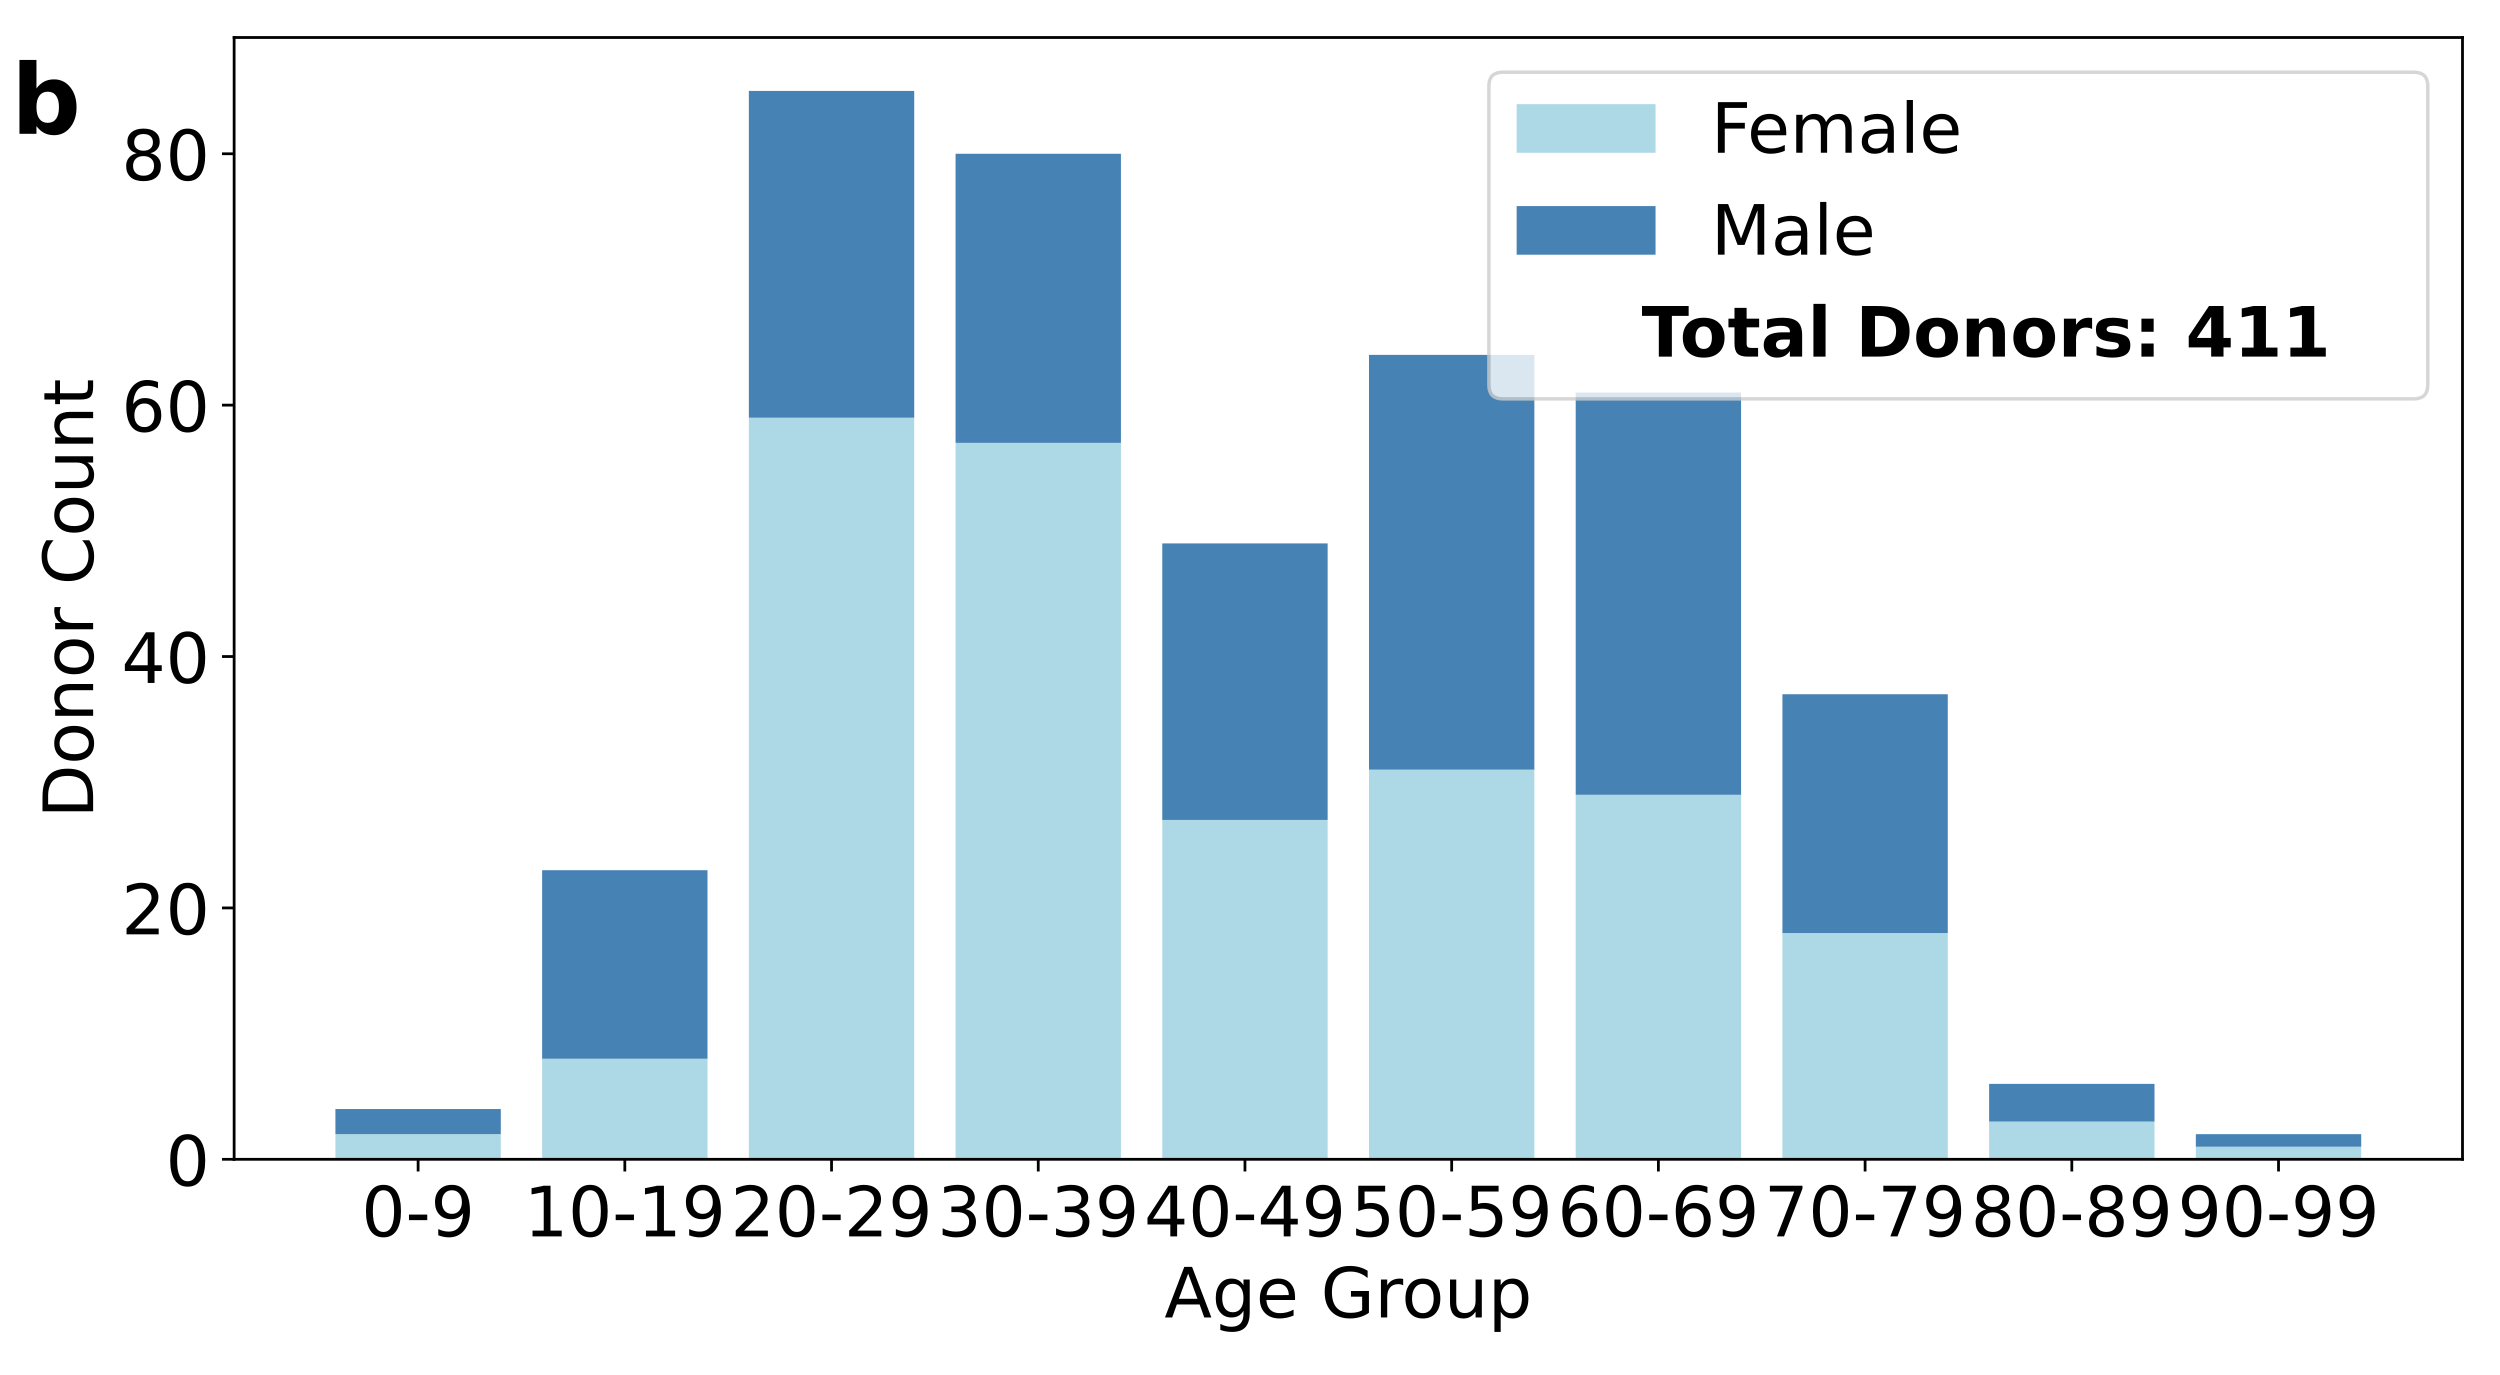
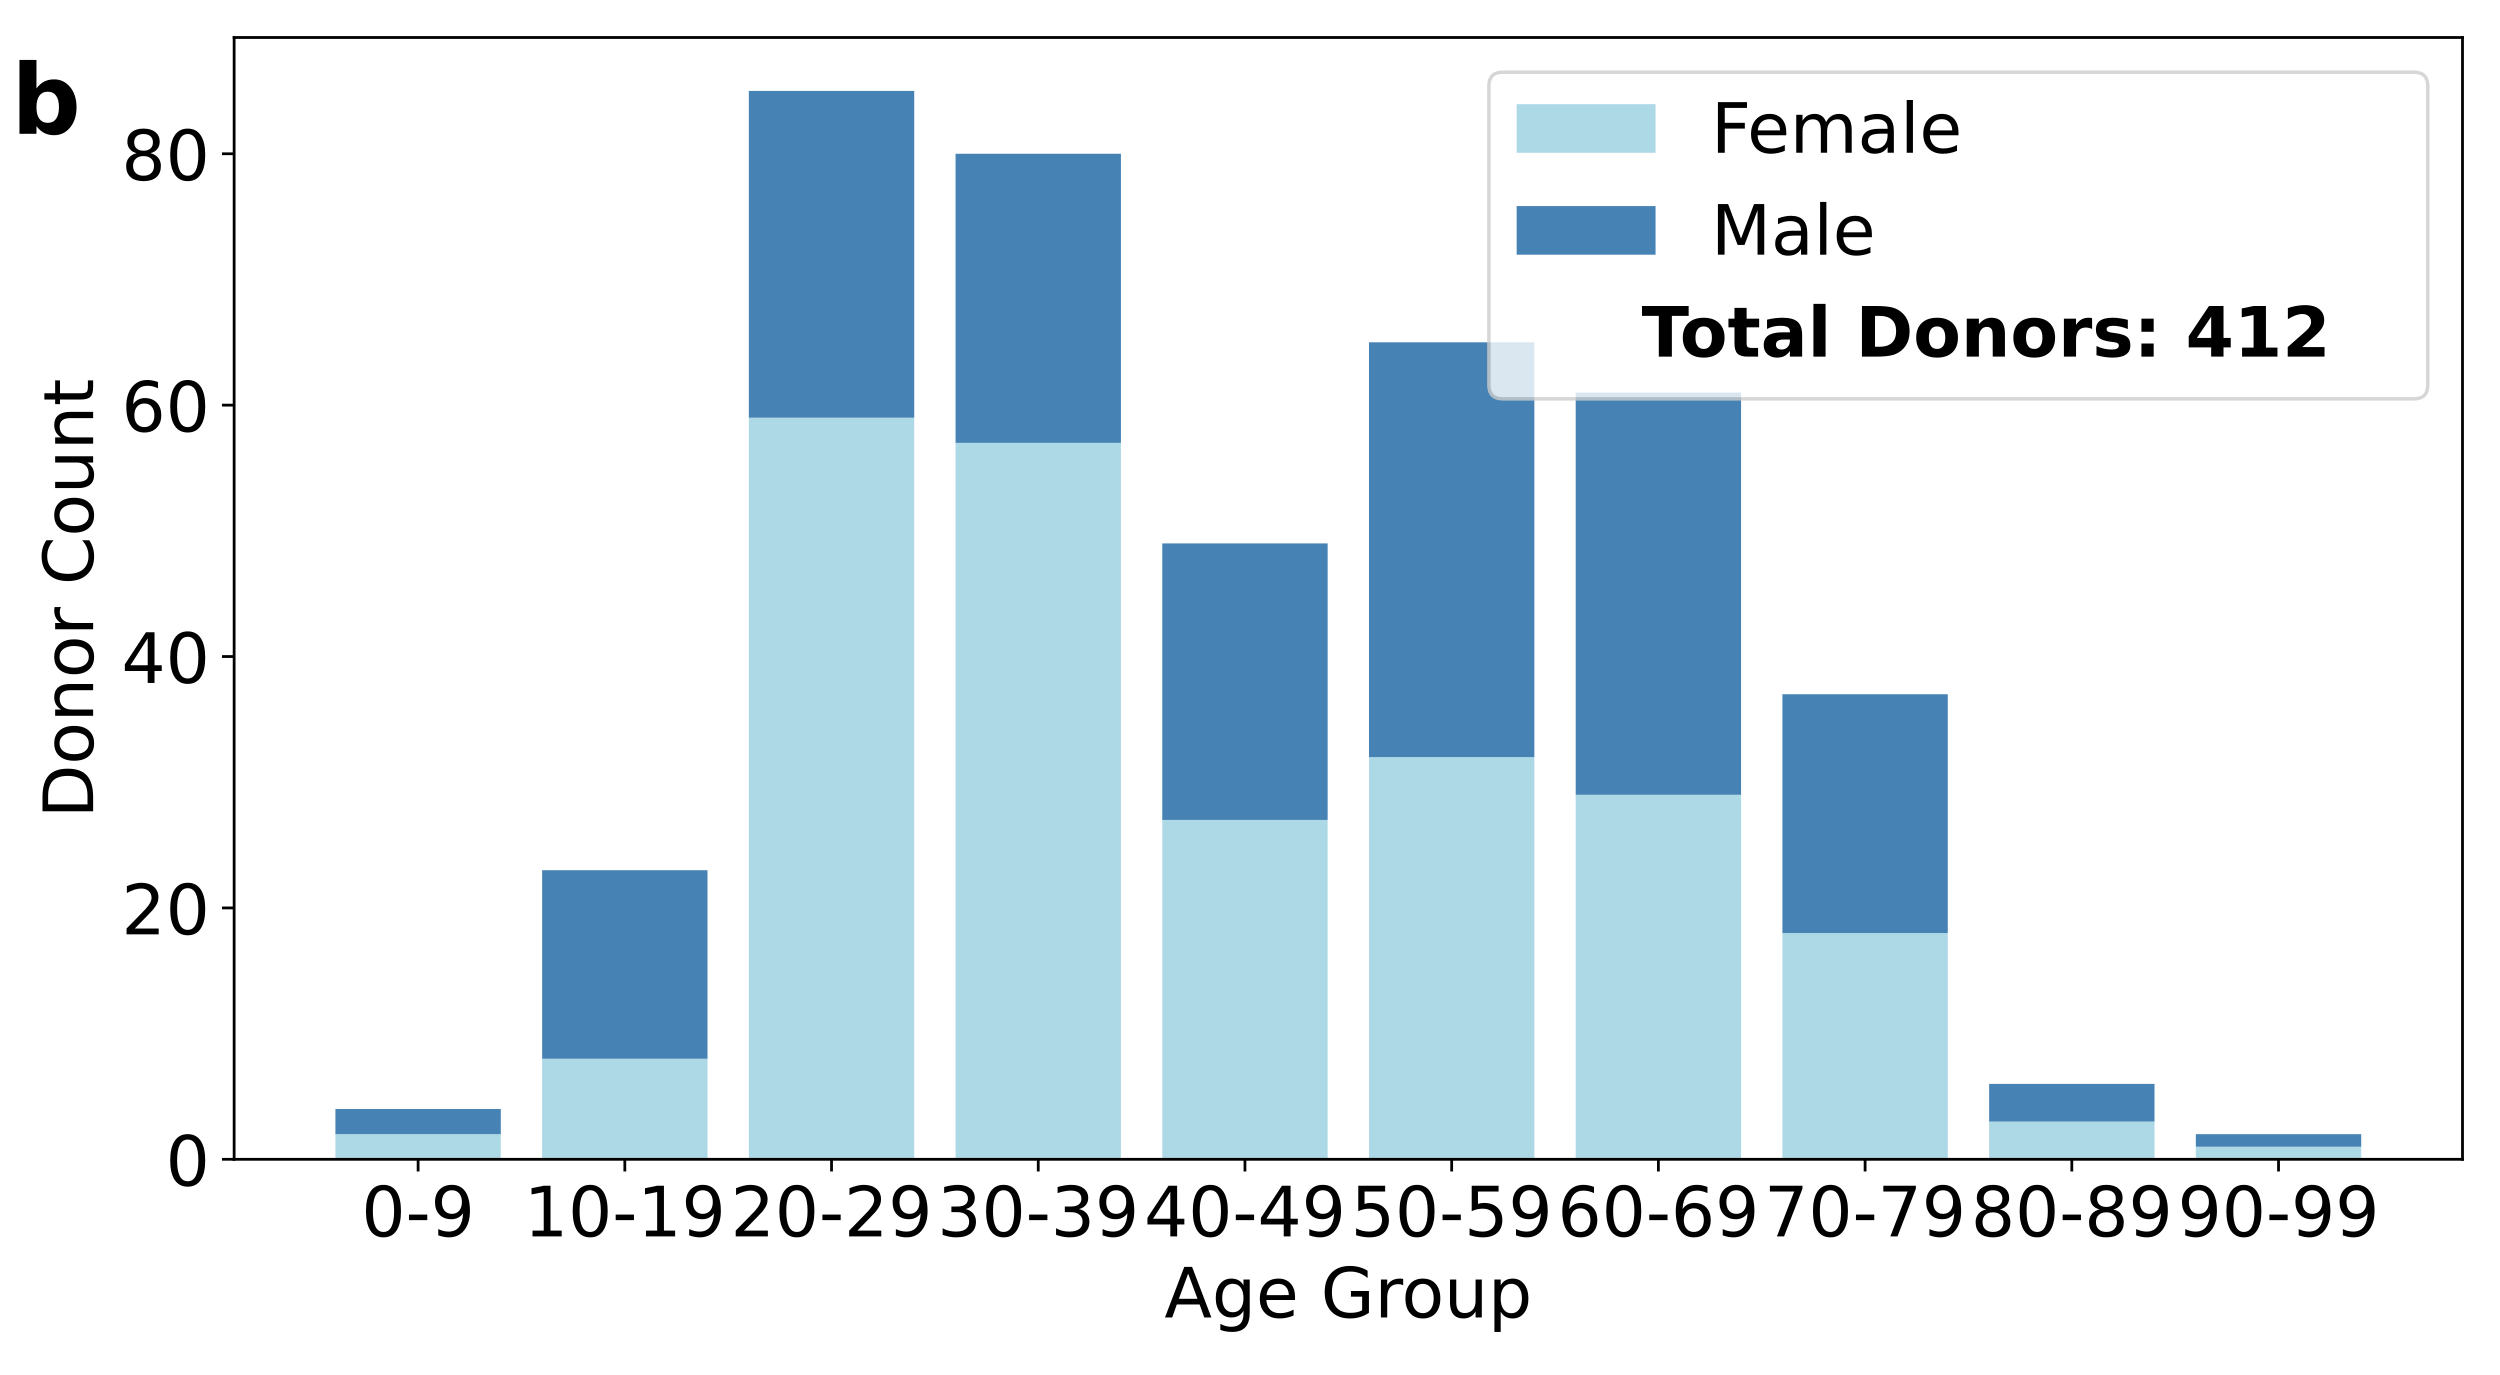
<svg xmlns="http://www.w3.org/2000/svg" xmlns:xlink="http://www.w3.org/1999/xlink" width="720pt" height="396pt" viewBox="0 0 720 396" version="1.1">
  <defs>
    <style type="text/css">*{stroke-linejoin: round; stroke-linecap: butt}</style>
  </defs>
  <g id="figure_1">
    <g id="patch_1">
      <path d="M 0 396  L 720 396  L 720 0  L 0 0  z " style="fill: #ffffff" />
    </g>
    <g id="axes_1">
      <g id="patch_2">
        <path d="M 67.43 333.88  L 709.2 333.88  L 709.2 10.8  L 67.43 10.8  z " style="fill: #ffffff" />
      </g>
      <g id="patch_3">
-         <path d="M 96.601 333.88  L 144.228 333.88  L 144.228 326.64  L 96.601 326.64  z " clip-path="url(#p2f672bafd9)" style="fill: #add8e6" />
+         <path d="M 96.601 333.88  L 144.228 333.88  L 144.228 326.64  L 96.601 326.64  z " clip-path="url(#p3db2241604)" style="fill: #add8e6" />
      </g>
      <g id="patch_4">
-         <path d="M 156.135 333.88  L 203.761 333.88  L 203.761 304.92  L 156.135 304.92  z " clip-path="url(#p2f672bafd9)" style="fill: #add8e6" />
+         <path d="M 156.135 333.88  L 203.761 333.88  L 203.761 304.92  L 156.135 304.92  z " clip-path="url(#p3db2241604)" style="fill: #add8e6" />
      </g>
      <g id="patch_5">
-         <path d="M 215.668 333.88  L 263.295 333.88  L 263.295 120.303  L 215.668 120.303  z " clip-path="url(#p2f672bafd9)" style="fill: #add8e6" />
+         <path d="M 215.668 333.88  L 263.295 333.88  L 263.295 120.303  L 215.668 120.303  z " clip-path="url(#p3db2241604)" style="fill: #add8e6" />
      </g>
      <g id="patch_6">
-         <path d="M 275.202 333.88  L 322.828 333.88  L 322.828 127.543  L 275.202 127.543  z " clip-path="url(#p2f672bafd9)" style="fill: #add8e6" />
+         <path d="M 275.202 333.88  L 322.828 333.88  L 322.828 127.543  L 275.202 127.543  z " clip-path="url(#p3db2241604)" style="fill: #add8e6" />
      </g>
      <g id="patch_7">
-         <path d="M 334.735 333.88  L 382.362 333.88  L 382.362 236.142  L 334.735 236.142  z " clip-path="url(#p2f672bafd9)" style="fill: #add8e6" />
+         <path d="M 334.735 333.88  L 382.362 333.88  L 382.362 236.142  L 334.735 236.142  z " clip-path="url(#p3db2241604)" style="fill: #add8e6" />
      </g>
      <g id="patch_8">
-         <path d="M 394.268 333.88  L 441.895 333.88  L 441.895 221.662  L 394.268 221.662  z " clip-path="url(#p2f672bafd9)" style="fill: #add8e6" />
+         <path d="M 394.268 333.88  L 441.895 333.88  L 441.895 218.042  L 394.268 218.042  z " clip-path="url(#p3db2241604)" style="fill: #add8e6" />
      </g>
      <g id="patch_9">
-         <path d="M 453.802 333.88  L 501.428 333.88  L 501.428 228.902  L 453.802 228.902  z " clip-path="url(#p2f672bafd9)" style="fill: #add8e6" />
+         <path d="M 453.802 333.88  L 501.428 333.88  L 501.428 228.902  L 453.802 228.902  z " clip-path="url(#p3db2241604)" style="fill: #add8e6" />
      </g>
      <g id="patch_10">
-         <path d="M 513.335 333.88  L 560.962 333.88  L 560.962 268.721  L 513.335 268.721  z " clip-path="url(#p2f672bafd9)" style="fill: #add8e6" />
+         <path d="M 513.335 333.88  L 560.962 333.88  L 560.962 268.721  L 513.335 268.721  z " clip-path="url(#p3db2241604)" style="fill: #add8e6" />
      </g>
      <g id="patch_11">
-         <path d="M 572.869 333.88  L 620.495 333.88  L 620.495 323.02  L 572.869 323.02  z " clip-path="url(#p2f672bafd9)" style="fill: #add8e6" />
+         <path d="M 572.869 333.88  L 620.495 333.88  L 620.495 323.02  L 572.869 323.02  z " clip-path="url(#p3db2241604)" style="fill: #add8e6" />
      </g>
      <g id="patch_12">
-         <path d="M 632.402 333.88  L 680.029 333.88  L 680.029 330.26  L 632.402 330.26  z " clip-path="url(#p2f672bafd9)" style="fill: #add8e6" />
+         <path d="M 632.402 333.88  L 680.029 333.88  L 680.029 330.26  L 632.402 330.26  z " clip-path="url(#p3db2241604)" style="fill: #add8e6" />
      </g>
      <g id="patch_13">
-         <path d="M 96.601 326.64  L 144.228 326.64  L 144.228 319.4  L 96.601 319.4  z " clip-path="url(#p2f672bafd9)" style="fill: #4682b4" />
+         <path d="M 96.601 326.64  L 144.228 326.64  L 144.228 319.4  L 96.601 319.4  z " clip-path="url(#p3db2241604)" style="fill: #4682b4" />
      </g>
      <g id="patch_14">
-         <path d="M 156.135 304.92  L 203.761 304.92  L 203.761 250.621  L 156.135 250.621  z " clip-path="url(#p2f672bafd9)" style="fill: #4682b4" />
+         <path d="M 156.135 304.92  L 203.761 304.92  L 203.761 250.621  L 156.135 250.621  z " clip-path="url(#p3db2241604)" style="fill: #4682b4" />
      </g>
      <g id="patch_15">
-         <path d="M 215.668 120.303  L 263.295 120.303  L 263.295 26.185  L 215.668 26.185  z " clip-path="url(#p2f672bafd9)" style="fill: #4682b4" />
+         <path d="M 215.668 120.303  L 263.295 120.303  L 263.295 26.185  L 215.668 26.185  z " clip-path="url(#p3db2241604)" style="fill: #4682b4" />
      </g>
      <g id="patch_16">
-         <path d="M 275.202 127.543  L 322.828 127.543  L 322.828 44.284  L 275.202 44.284  z " clip-path="url(#p2f672bafd9)" style="fill: #4682b4" />
+         <path d="M 275.202 127.543  L 322.828 127.543  L 322.828 44.284  L 275.202 44.284  z " clip-path="url(#p3db2241604)" style="fill: #4682b4" />
      </g>
      <g id="patch_17">
-         <path d="M 334.735 236.142  L 382.362 236.142  L 382.362 156.503  L 334.735 156.503  z " clip-path="url(#p2f672bafd9)" style="fill: #4682b4" />
+         <path d="M 334.735 236.142  L 382.362 236.142  L 382.362 156.503  L 334.735 156.503  z " clip-path="url(#p3db2241604)" style="fill: #4682b4" />
      </g>
      <g id="patch_18">
-         <path d="M 394.268 221.662  L 441.895 221.662  L 441.895 102.204  L 394.268 102.204  z " clip-path="url(#p2f672bafd9)" style="fill: #4682b4" />
+         <path d="M 394.268 218.042  L 441.895 218.042  L 441.895 98.584  L 394.268 98.584  z " clip-path="url(#p3db2241604)" style="fill: #4682b4" />
      </g>
      <g id="patch_19">
-         <path d="M 453.802 228.902  L 501.428 228.902  L 501.428 113.063  L 453.802 113.063  z " clip-path="url(#p2f672bafd9)" style="fill: #4682b4" />
+         <path d="M 453.802 228.902  L 501.428 228.902  L 501.428 113.063  L 453.802 113.063  z " clip-path="url(#p3db2241604)" style="fill: #4682b4" />
      </g>
      <g id="patch_20">
-         <path d="M 513.335 268.721  L 560.962 268.721  L 560.962 199.942  L 513.335 199.942  z " clip-path="url(#p2f672bafd9)" style="fill: #4682b4" />
+         <path d="M 513.335 268.721  L 560.962 268.721  L 560.962 199.942  L 513.335 199.942  z " clip-path="url(#p3db2241604)" style="fill: #4682b4" />
      </g>
      <g id="patch_21">
-         <path d="M 572.869 323.02  L 620.495 323.02  L 620.495 312.16  L 572.869 312.16  z " clip-path="url(#p2f672bafd9)" style="fill: #4682b4" />
+         <path d="M 572.869 323.02  L 620.495 323.02  L 620.495 312.16  L 572.869 312.16  z " clip-path="url(#p3db2241604)" style="fill: #4682b4" />
      </g>
      <g id="patch_22">
-         <path d="M 632.402 330.26  L 680.029 330.26  L 680.029 326.64  L 632.402 326.64  z " clip-path="url(#p2f672bafd9)" style="fill: #4682b4" />
+         <path d="M 632.402 330.26  L 680.029 330.26  L 680.029 326.64  L 632.402 326.64  z " clip-path="url(#p3db2241604)" style="fill: #4682b4" />
      </g>
      <g id="matplotlib.axis_1">
        <g id="xtick_1">
          <g id="line2d_1">
            <defs>
-               <path id="mbeee804fb7" d="M 0 0  L 0 3.5  " style="stroke: #000000; stroke-width: 0.8" />
-             </defs>
-             <g>
-               <use xlink:href="#mbeee804fb7" x="120.415" y="333.88" style="stroke: #000000; stroke-width: 0.8" />
+               <path id="mb63de3a8a8" d="M 0 0  L 0 3.5  " style="stroke: #000000; stroke-width: 0.8" />
+             </defs>
+             <g>
+               <use xlink:href="#mb63de3a8a8" x="120.415" y="333.88" style="stroke: #000000; stroke-width: 0.8" />
            </g>
          </g>
          <g id="text_1">
            <g transform="translate(104.0819 356.0769) scale(0.2 -0.2)">
              <defs>
                <path id="DejaVuSans-30" d="M 2034 4250  Q 1547 4250 1301 3770  Q 1056 3291 1056 2328  Q 1056 1369 1301 889  Q 1547 409 2034 409  Q 2525 409 2770 889  Q 3016 1369 3016 2328  Q 3016 3291 2770 3770  Q 2525 4250 2034 4250  z M 2034 4750  Q 2819 4750 3233 4129  Q 3647 3509 3647 2328  Q 3647 1150 3233 529  Q 2819 -91 2034 -91  Q 1250 -91 836 529  Q 422 1150 422 2328  Q 422 3509 836 4129  Q 1250 4750 2034 4750  z " transform="scale(0.015625)" />
                <path id="DejaVuSans-2d" d="M 313 2009  L 1997 2009  L 1997 1497  L 313 1497  L 313 2009  z " transform="scale(0.015625)" />
                <path id="DejaVuSans-39" d="M 703 97  L 703 672  Q 941 559 1184 500  Q 1428 441 1663 441  Q 2288 441 2617 861  Q 2947 1281 2994 2138  Q 2813 1869 2534 1725  Q 2256 1581 1919 1581  Q 1219 1581 811 2004  Q 403 2428 403 3163  Q 403 3881 828 4315  Q 1253 4750 1959 4750  Q 2769 4750 3195 4129  Q 3622 3509 3622 2328  Q 3622 1225 3098 567  Q 2575 -91 1691 -91  Q 1453 -91 1209 -44  Q 966 3 703 97  z M 1959 2075  Q 2384 2075 2632 2365  Q 2881 2656 2881 3163  Q 2881 3666 2632 3958  Q 2384 4250 1959 4250  Q 1534 4250 1286 3958  Q 1038 3666 1038 3163  Q 1038 2656 1286 2365  Q 1534 2075 1959 2075  z " transform="scale(0.015625)" />
              </defs>
              <use xlink:href="#DejaVuSans-30" />
              <use xlink:href="#DejaVuSans-2d" transform="translate(63.62305 0)" />
              <use xlink:href="#DejaVuSans-39" transform="translate(99.70703 0)" />
            </g>
          </g>
        </g>
        <g id="xtick_2">
          <g id="line2d_2">
            <g>
-               <use xlink:href="#mbeee804fb7" x="179.948" y="333.88" style="stroke: #000000; stroke-width: 0.8" />
+               <use xlink:href="#mb63de3a8a8" x="179.948" y="333.88" style="stroke: #000000; stroke-width: 0.8" />
            </g>
          </g>
          <g id="text_2">
            <g transform="translate(150.8903 356.0769) scale(0.2 -0.2)">
              <defs>
                <path id="DejaVuSans-31" d="M 794 531  L 1825 531  L 1825 4091  L 703 3866  L 703 4441  L 1819 4666  L 2450 4666  L 2450 531  L 3481 531  L 3481 0  L 794 0  L 794 531  z " transform="scale(0.015625)" />
              </defs>
              <use xlink:href="#DejaVuSans-31" />
              <use xlink:href="#DejaVuSans-30" transform="translate(63.62305 0)" />
              <use xlink:href="#DejaVuSans-2d" transform="translate(127.2461 0)" />
              <use xlink:href="#DejaVuSans-31" transform="translate(163.3301 0)" />
              <use xlink:href="#DejaVuSans-39" transform="translate(226.9531 0)" />
            </g>
          </g>
        </g>
        <g id="xtick_3">
          <g id="line2d_3">
            <g>
-               <use xlink:href="#mbeee804fb7" x="239.482" y="333.88" style="stroke: #000000; stroke-width: 0.8" />
+               <use xlink:href="#mb63de3a8a8" x="239.482" y="333.88" style="stroke: #000000; stroke-width: 0.8" />
            </g>
          </g>
          <g id="text_3">
            <g transform="translate(210.4237 356.0769) scale(0.2 -0.2)">
              <defs>
                <path id="DejaVuSans-32" d="M 1228 531  L 3431 531  L 3431 0  L 469 0  L 469 531  Q 828 903 1448 1529  Q 2069 2156 2228 2338  Q 2531 2678 2651 2914  Q 2772 3150 2772 3378  Q 2772 3750 2511 3984  Q 2250 4219 1831 4219  Q 1534 4219 1204 4116  Q 875 4013 500 3803  L 500 4441  Q 881 4594 1212 4672  Q 1544 4750 1819 4750  Q 2544 4750 2975 4387  Q 3406 4025 3406 3419  Q 3406 3131 3298 2873  Q 3191 2616 2906 2266  Q 2828 2175 2409 1742  Q 1991 1309 1228 531  z " transform="scale(0.015625)" />
              </defs>
              <use xlink:href="#DejaVuSans-32" />
              <use xlink:href="#DejaVuSans-30" transform="translate(63.62305 0)" />
              <use xlink:href="#DejaVuSans-2d" transform="translate(127.2461 0)" />
              <use xlink:href="#DejaVuSans-32" transform="translate(163.3301 0)" />
              <use xlink:href="#DejaVuSans-39" transform="translate(226.9531 0)" />
            </g>
          </g>
        </g>
        <g id="xtick_4">
          <g id="line2d_4">
            <g>
-               <use xlink:href="#mbeee804fb7" x="299.015" y="333.88" style="stroke: #000000; stroke-width: 0.8" />
+               <use xlink:href="#mb63de3a8a8" x="299.015" y="333.88" style="stroke: #000000; stroke-width: 0.8" />
            </g>
          </g>
          <g id="text_4">
            <g transform="translate(269.9571 356.0769) scale(0.2 -0.2)">
              <defs>
                <path id="DejaVuSans-33" d="M 2597 2516  Q 3050 2419 3304 2112  Q 3559 1806 3559 1356  Q 3559 666 3084 287  Q 2609 -91 1734 -91  Q 1441 -91 1130 -33  Q 819 25 488 141  L 488 750  Q 750 597 1062 519  Q 1375 441 1716 441  Q 2309 441 2620 675  Q 2931 909 2931 1356  Q 2931 1769 2642 2001  Q 2353 2234 1838 2234  L 1294 2234  L 1294 2753  L 1863 2753  Q 2328 2753 2575 2939  Q 2822 3125 2822 3475  Q 2822 3834 2567 4026  Q 2313 4219 1838 4219  Q 1578 4219 1281 4162  Q 984 4106 628 3988  L 628 4550  Q 988 4650 1302 4700  Q 1616 4750 1894 4750  Q 2613 4750 3031 4423  Q 3450 4097 3450 3541  Q 3450 3153 3228 2886  Q 3006 2619 2597 2516  z " transform="scale(0.015625)" />
              </defs>
              <use xlink:href="#DejaVuSans-33" />
              <use xlink:href="#DejaVuSans-30" transform="translate(63.62305 0)" />
              <use xlink:href="#DejaVuSans-2d" transform="translate(127.2461 0)" />
              <use xlink:href="#DejaVuSans-33" transform="translate(163.3301 0)" />
              <use xlink:href="#DejaVuSans-39" transform="translate(226.9531 0)" />
            </g>
          </g>
        </g>
        <g id="xtick_5">
          <g id="line2d_5">
            <g>
-               <use xlink:href="#mbeee804fb7" x="358.548" y="333.88" style="stroke: #000000; stroke-width: 0.8" />
+               <use xlink:href="#mb63de3a8a8" x="358.548" y="333.88" style="stroke: #000000; stroke-width: 0.8" />
            </g>
          </g>
          <g id="text_5">
            <g transform="translate(329.4905 356.0769) scale(0.2 -0.2)">
              <defs>
                <path id="DejaVuSans-34" d="M 2419 4116  L 825 1625  L 2419 1625  L 2419 4116  z M 2253 4666  L 3047 4666  L 3047 1625  L 3713 1625  L 3713 1100  L 3047 1100  L 3047 0  L 2419 0  L 2419 1100  L 313 1100  L 313 1709  L 2253 4666  z " transform="scale(0.015625)" />
              </defs>
              <use xlink:href="#DejaVuSans-34" />
              <use xlink:href="#DejaVuSans-30" transform="translate(63.62305 0)" />
              <use xlink:href="#DejaVuSans-2d" transform="translate(127.2461 0)" />
              <use xlink:href="#DejaVuSans-34" transform="translate(163.3301 0)" />
              <use xlink:href="#DejaVuSans-39" transform="translate(226.9531 0)" />
            </g>
          </g>
        </g>
        <g id="xtick_6">
          <g id="line2d_6">
            <g>
-               <use xlink:href="#mbeee804fb7" x="418.082" y="333.88" style="stroke: #000000; stroke-width: 0.8" />
+               <use xlink:href="#mb63de3a8a8" x="418.082" y="333.88" style="stroke: #000000; stroke-width: 0.8" />
            </g>
          </g>
          <g id="text_6">
            <g transform="translate(389.0239 356.0769) scale(0.2 -0.2)">
              <defs>
                <path id="DejaVuSans-35" d="M 691 4666  L 3169 4666  L 3169 4134  L 1269 4134  L 1269 2991  Q 1406 3038 1543 3061  Q 1681 3084 1819 3084  Q 2600 3084 3056 2656  Q 3513 2228 3513 1497  Q 3513 744 3044 326  Q 2575 -91 1722 -91  Q 1428 -91 1123 -41  Q 819 9 494 109  L 494 744  Q 775 591 1075 516  Q 1375 441 1709 441  Q 2250 441 2565 725  Q 2881 1009 2881 1497  Q 2881 1984 2565 2268  Q 2250 2553 1709 2553  Q 1456 2553 1204 2497  Q 953 2441 691 2322  L 691 4666  z " transform="scale(0.015625)" />
              </defs>
              <use xlink:href="#DejaVuSans-35" />
              <use xlink:href="#DejaVuSans-30" transform="translate(63.62305 0)" />
              <use xlink:href="#DejaVuSans-2d" transform="translate(127.2461 0)" />
              <use xlink:href="#DejaVuSans-35" transform="translate(163.3301 0)" />
              <use xlink:href="#DejaVuSans-39" transform="translate(226.9531 0)" />
            </g>
          </g>
        </g>
        <g id="xtick_7">
          <g id="line2d_7">
            <g>
-               <use xlink:href="#mbeee804fb7" x="477.615" y="333.88" style="stroke: #000000; stroke-width: 0.8" />
+               <use xlink:href="#mb63de3a8a8" x="477.615" y="333.88" style="stroke: #000000; stroke-width: 0.8" />
            </g>
          </g>
          <g id="text_7">
            <g transform="translate(448.5573 356.0769) scale(0.2 -0.2)">
              <defs>
                <path id="DejaVuSans-36" d="M 2113 2584  Q 1688 2584 1439 2293  Q 1191 2003 1191 1497  Q 1191 994 1439 701  Q 1688 409 2113 409  Q 2538 409 2786 701  Q 3034 994 3034 1497  Q 3034 2003 2786 2293  Q 2538 2584 2113 2584  z M 3366 4563  L 3366 3988  Q 3128 4100 2886 4159  Q 2644 4219 2406 4219  Q 1781 4219 1451 3797  Q 1122 3375 1075 2522  Q 1259 2794 1537 2939  Q 1816 3084 2150 3084  Q 2853 3084 3261 2657  Q 3669 2231 3669 1497  Q 3669 778 3244 343  Q 2819 -91 2113 -91  Q 1303 -91 875 529  Q 447 1150 447 2328  Q 447 3434 972 4092  Q 1497 4750 2381 4750  Q 2619 4750 2861 4703  Q 3103 4656 3366 4563  z " transform="scale(0.015625)" />
              </defs>
              <use xlink:href="#DejaVuSans-36" />
              <use xlink:href="#DejaVuSans-30" transform="translate(63.62305 0)" />
              <use xlink:href="#DejaVuSans-2d" transform="translate(127.2461 0)" />
              <use xlink:href="#DejaVuSans-36" transform="translate(163.3301 0)" />
              <use xlink:href="#DejaVuSans-39" transform="translate(226.9531 0)" />
            </g>
          </g>
        </g>
        <g id="xtick_8">
          <g id="line2d_8">
            <g>
-               <use xlink:href="#mbeee804fb7" x="537.148" y="333.88" style="stroke: #000000; stroke-width: 0.8" />
+               <use xlink:href="#mb63de3a8a8" x="537.148" y="333.88" style="stroke: #000000; stroke-width: 0.8" />
            </g>
          </g>
          <g id="text_8">
            <g transform="translate(508.0907 356.0769) scale(0.2 -0.2)">
              <defs>
                <path id="DejaVuSans-37" d="M 525 4666  L 3525 4666  L 3525 4397  L 1831 0  L 1172 0  L 2766 4134  L 525 4134  L 525 4666  z " transform="scale(0.015625)" />
              </defs>
              <use xlink:href="#DejaVuSans-37" />
              <use xlink:href="#DejaVuSans-30" transform="translate(63.62305 0)" />
              <use xlink:href="#DejaVuSans-2d" transform="translate(127.2461 0)" />
              <use xlink:href="#DejaVuSans-37" transform="translate(163.3301 0)" />
              <use xlink:href="#DejaVuSans-39" transform="translate(226.9531 0)" />
            </g>
          </g>
        </g>
        <g id="xtick_9">
          <g id="line2d_9">
            <g>
-               <use xlink:href="#mbeee804fb7" x="596.682" y="333.88" style="stroke: #000000; stroke-width: 0.8" />
+               <use xlink:href="#mb63de3a8a8" x="596.682" y="333.88" style="stroke: #000000; stroke-width: 0.8" />
            </g>
          </g>
          <g id="text_9">
            <g transform="translate(567.6241 356.0769) scale(0.2 -0.2)">
              <defs>
                <path id="DejaVuSans-38" d="M 2034 2216  Q 1584 2216 1326 1975  Q 1069 1734 1069 1313  Q 1069 891 1326 650  Q 1584 409 2034 409  Q 2484 409 2743 651  Q 3003 894 3003 1313  Q 3003 1734 2745 1975  Q 2488 2216 2034 2216  z M 1403 2484  Q 997 2584 770 2862  Q 544 3141 544 3541  Q 544 4100 942 4425  Q 1341 4750 2034 4750  Q 2731 4750 3128 4425  Q 3525 4100 3525 3541  Q 3525 3141 3298 2862  Q 3072 2584 2669 2484  Q 3125 2378 3379 2068  Q 3634 1759 3634 1313  Q 3634 634 3220 271  Q 2806 -91 2034 -91  Q 1263 -91 848 271  Q 434 634 434 1313  Q 434 1759 690 2068  Q 947 2378 1403 2484  z M 1172 3481  Q 1172 3119 1398 2916  Q 1625 2713 2034 2713  Q 2441 2713 2670 2916  Q 2900 3119 2900 3481  Q 2900 3844 2670 4047  Q 2441 4250 2034 4250  Q 1625 4250 1398 4047  Q 1172 3844 1172 3481  z " transform="scale(0.015625)" />
              </defs>
              <use xlink:href="#DejaVuSans-38" />
              <use xlink:href="#DejaVuSans-30" transform="translate(63.62305 0)" />
              <use xlink:href="#DejaVuSans-2d" transform="translate(127.2461 0)" />
              <use xlink:href="#DejaVuSans-38" transform="translate(163.3301 0)" />
              <use xlink:href="#DejaVuSans-39" transform="translate(226.9531 0)" />
            </g>
          </g>
        </g>
        <g id="xtick_10">
          <g id="line2d_10">
            <g>
-               <use xlink:href="#mbeee804fb7" x="656.215" y="333.88" style="stroke: #000000; stroke-width: 0.8" />
+               <use xlink:href="#mb63de3a8a8" x="656.215" y="333.88" style="stroke: #000000; stroke-width: 0.8" />
            </g>
          </g>
          <g id="text_10">
            <g transform="translate(627.1575 356.0769) scale(0.2 -0.2)">
              <use xlink:href="#DejaVuSans-39" />
              <use xlink:href="#DejaVuSans-30" transform="translate(63.62305 0)" />
              <use xlink:href="#DejaVuSans-2d" transform="translate(127.2461 0)" />
              <use xlink:href="#DejaVuSans-39" transform="translate(163.3301 0)" />
              <use xlink:href="#DejaVuSans-39" transform="translate(226.9531 0)" />
            </g>
          </g>
        </g>
        <g id="text_11">
          <g transform="translate(335.3556 379.4331) scale(0.2 -0.2)">
            <defs>
              <path id="DejaVuSans-41" d="M 2188 4044  L 1331 1722  L 3047 1722  L 2188 4044  z M 1831 4666  L 2547 4666  L 4325 0  L 3669 0  L 3244 1197  L 1141 1197  L 716 0  L 50 0  L 1831 4666  z " transform="scale(0.015625)" />
              <path id="DejaVuSans-67" d="M 2906 1791  Q 2906 2416 2648 2759  Q 2391 3103 1925 3103  Q 1463 3103 1205 2759  Q 947 2416 947 1791  Q 947 1169 1205 825  Q 1463 481 1925 481  Q 2391 481 2648 825  Q 2906 1169 2906 1791  z M 3481 434  Q 3481 -459 3084 -895  Q 2688 -1331 1869 -1331  Q 1566 -1331 1297 -1286  Q 1028 -1241 775 -1147  L 775 -588  Q 1028 -725 1275 -790  Q 1522 -856 1778 -856  Q 2344 -856 2625 -561  Q 2906 -266 2906 331  L 2906 616  Q 2728 306 2450 153  Q 2172 0 1784 0  Q 1141 0 747 490  Q 353 981 353 1791  Q 353 2603 747 3093  Q 1141 3584 1784 3584  Q 2172 3584 2450 3431  Q 2728 3278 2906 2969  L 2906 3500  L 3481 3500  L 3481 434  z " transform="scale(0.015625)" />
              <path id="DejaVuSans-65" d="M 3597 1894  L 3597 1613  L 953 1613  Q 991 1019 1311 708  Q 1631 397 2203 397  Q 2534 397 2845 478  Q 3156 559 3463 722  L 3463 178  Q 3153 47 2828 -22  Q 2503 -91 2169 -91  Q 1331 -91 842 396  Q 353 884 353 1716  Q 353 2575 817 3079  Q 1281 3584 2069 3584  Q 2775 3584 3186 3129  Q 3597 2675 3597 1894  z M 3022 2063  Q 3016 2534 2758 2815  Q 2500 3097 2075 3097  Q 1594 3097 1305 2825  Q 1016 2553 972 2059  L 3022 2063  z " transform="scale(0.015625)" />
              <path id="DejaVuSans-20" transform="scale(0.015625)" />
              <path id="DejaVuSans-47" d="M 3809 666  L 3809 1919  L 2778 1919  L 2778 2438  L 4434 2438  L 4434 434  Q 4069 175 3628 42  Q 3188 -91 2688 -91  Q 1594 -91 976 548  Q 359 1188 359 2328  Q 359 3472 976 4111  Q 1594 4750 2688 4750  Q 3144 4750 3555 4637  Q 3966 4525 4313 4306  L 4313 3634  Q 3963 3931 3569 4081  Q 3175 4231 2741 4231  Q 1884 4231 1454 3753  Q 1025 3275 1025 2328  Q 1025 1384 1454 906  Q 1884 428 2741 428  Q 3075 428 3337 486  Q 3600 544 3809 666  z " transform="scale(0.015625)" />
              <path id="DejaVuSans-72" d="M 2631 2963  Q 2534 3019 2420 3045  Q 2306 3072 2169 3072  Q 1681 3072 1420 2755  Q 1159 2438 1159 1844  L 1159 0  L 581 0  L 581 3500  L 1159 3500  L 1159 2956  Q 1341 3275 1631 3429  Q 1922 3584 2338 3584  Q 2397 3584 2469 3576  Q 2541 3569 2628 3553  L 2631 2963  z " transform="scale(0.015625)" />
              <path id="DejaVuSans-6f" d="M 1959 3097  Q 1497 3097 1228 2736  Q 959 2375 959 1747  Q 959 1119 1226 758  Q 1494 397 1959 397  Q 2419 397 2687 759  Q 2956 1122 2956 1747  Q 2956 2369 2687 2733  Q 2419 3097 1959 3097  z M 1959 3584  Q 2709 3584 3137 3096  Q 3566 2609 3566 1747  Q 3566 888 3137 398  Q 2709 -91 1959 -91  Q 1206 -91 779 398  Q 353 888 353 1747  Q 353 2609 779 3096  Q 1206 3584 1959 3584  z " transform="scale(0.015625)" />
              <path id="DejaVuSans-75" d="M 544 1381  L 544 3500  L 1119 3500  L 1119 1403  Q 1119 906 1312 657  Q 1506 409 1894 409  Q 2359 409 2629 706  Q 2900 1003 2900 1516  L 2900 3500  L 3475 3500  L 3475 0  L 2900 0  L 2900 538  Q 2691 219 2414 64  Q 2138 -91 1772 -91  Q 1169 -91 856 284  Q 544 659 544 1381  z M 1991 3584  L 1991 3584  z " transform="scale(0.015625)" />
              <path id="DejaVuSans-70" d="M 1159 525  L 1159 -1331  L 581 -1331  L 581 3500  L 1159 3500  L 1159 2969  Q 1341 3281 1617 3432  Q 1894 3584 2278 3584  Q 2916 3584 3314 3078  Q 3713 2572 3713 1747  Q 3713 922 3314 415  Q 2916 -91 2278 -91  Q 1894 -91 1617 61  Q 1341 213 1159 525  z M 3116 1747  Q 3116 2381 2855 2742  Q 2594 3103 2138 3103  Q 1681 3103 1420 2742  Q 1159 2381 1159 1747  Q 1159 1113 1420 752  Q 1681 391 2138 391  Q 2594 391 2855 752  Q 3116 1113 3116 1747  z " transform="scale(0.015625)" />
            </defs>
            <use xlink:href="#DejaVuSans-41" />
            <use xlink:href="#DejaVuSans-67" transform="translate(68.4082 0)" />
            <use xlink:href="#DejaVuSans-65" transform="translate(131.8848 0)" />
            <use xlink:href="#DejaVuSans-20" transform="translate(193.4082 0)" />
            <use xlink:href="#DejaVuSans-47" transform="translate(225.1953 0)" />
            <use xlink:href="#DejaVuSans-72" transform="translate(302.6855 0)" />
            <use xlink:href="#DejaVuSans-6f" transform="translate(341.5488 0)" />
            <use xlink:href="#DejaVuSans-75" transform="translate(402.7305 0)" />
            <use xlink:href="#DejaVuSans-70" transform="translate(466.1094 0)" />
          </g>
        </g>
      </g>
      <g id="matplotlib.axis_2">
        <g id="ytick_1">
          <g id="line2d_11">
            <defs>
-               <path id="m6b15f77ef4" d="M 0 0  L -3.5 0  " style="stroke: #000000; stroke-width: 0.8" />
-             </defs>
-             <g>
-               <use xlink:href="#m6b15f77ef4" x="67.43" y="333.88" style="stroke: #000000; stroke-width: 0.8" />
+               <path id="me0823e8286" d="M 0 0  L -3.5 0  " style="stroke: #000000; stroke-width: 0.8" />
+             </defs>
+             <g>
+               <use xlink:href="#me0823e8286" x="67.43" y="333.88" style="stroke: #000000; stroke-width: 0.8" />
            </g>
          </g>
          <g id="text_12">
            <g transform="translate(47.705 341.4784) scale(0.2 -0.2)">
              <use xlink:href="#DejaVuSans-30" />
            </g>
          </g>
        </g>
        <g id="ytick_2">
          <g id="line2d_12">
            <g>
-               <use xlink:href="#m6b15f77ef4" x="67.43" y="261.481" style="stroke: #000000; stroke-width: 0.8" />
+               <use xlink:href="#me0823e8286" x="67.43" y="261.481" style="stroke: #000000; stroke-width: 0.8" />
            </g>
          </g>
          <g id="text_13">
            <g transform="translate(34.98 269.0796) scale(0.2 -0.2)">
              <use xlink:href="#DejaVuSans-32" />
              <use xlink:href="#DejaVuSans-30" transform="translate(63.62305 0)" />
            </g>
          </g>
        </g>
        <g id="ytick_3">
          <g id="line2d_13">
            <g>
-               <use xlink:href="#m6b15f77ef4" x="67.43" y="189.082" style="stroke: #000000; stroke-width: 0.8" />
+               <use xlink:href="#me0823e8286" x="67.43" y="189.082" style="stroke: #000000; stroke-width: 0.8" />
            </g>
          </g>
          <g id="text_14">
            <g transform="translate(34.98 196.6807) scale(0.2 -0.2)">
              <use xlink:href="#DejaVuSans-34" />
              <use xlink:href="#DejaVuSans-30" transform="translate(63.62305 0)" />
            </g>
          </g>
        </g>
        <g id="ytick_4">
          <g id="line2d_14">
            <g>
-               <use xlink:href="#m6b15f77ef4" x="67.43" y="116.683" style="stroke: #000000; stroke-width: 0.8" />
+               <use xlink:href="#me0823e8286" x="67.43" y="116.683" style="stroke: #000000; stroke-width: 0.8" />
            </g>
          </g>
          <g id="text_15">
            <g transform="translate(34.98 124.2818) scale(0.2 -0.2)">
              <use xlink:href="#DejaVuSans-36" />
              <use xlink:href="#DejaVuSans-30" transform="translate(63.62305 0)" />
            </g>
          </g>
        </g>
        <g id="ytick_5">
          <g id="line2d_15">
            <g>
-               <use xlink:href="#m6b15f77ef4" x="67.43" y="44.284" style="stroke: #000000; stroke-width: 0.8" />
+               <use xlink:href="#me0823e8286" x="67.43" y="44.284" style="stroke: #000000; stroke-width: 0.8" />
            </g>
          </g>
          <g id="text_16">
            <g transform="translate(34.98 51.88292) scale(0.2 -0.2)">
              <use xlink:href="#DejaVuSans-38" />
              <use xlink:href="#DejaVuSans-30" transform="translate(63.62305 0)" />
            </g>
          </g>
        </g>
        <g id="text_17">
          <g transform="translate(26.82062 235.6009) rotate(-90) scale(0.2 -0.2)">
            <defs>
              <path id="DejaVuSans-44" d="M 1259 4147  L 1259 519  L 2022 519  Q 2988 519 3436 956  Q 3884 1394 3884 2338  Q 3884 3275 3436 3711  Q 2988 4147 2022 4147  L 1259 4147  z M 628 4666  L 1925 4666  Q 3281 4666 3915 4102  Q 4550 3538 4550 2338  Q 4550 1131 3912 565  Q 3275 0 1925 0  L 628 0  L 628 4666  z " transform="scale(0.015625)" />
              <path id="DejaVuSans-6e" d="M 3513 2113  L 3513 0  L 2938 0  L 2938 2094  Q 2938 2591 2744 2837  Q 2550 3084 2163 3084  Q 1697 3084 1428 2787  Q 1159 2491 1159 1978  L 1159 0  L 581 0  L 581 3500  L 1159 3500  L 1159 2956  Q 1366 3272 1645 3428  Q 1925 3584 2291 3584  Q 2894 3584 3203 3211  Q 3513 2838 3513 2113  z " transform="scale(0.015625)" />
              <path id="DejaVuSans-43" d="M 4122 4306  L 4122 3641  Q 3803 3938 3442 4084  Q 3081 4231 2675 4231  Q 1875 4231 1450 3742  Q 1025 3253 1025 2328  Q 1025 1406 1450 917  Q 1875 428 2675 428  Q 3081 428 3442 575  Q 3803 722 4122 1019  L 4122 359  Q 3791 134 3420 21  Q 3050 -91 2638 -91  Q 1578 -91 968 557  Q 359 1206 359 2328  Q 359 3453 968 4101  Q 1578 4750 2638 4750  Q 3056 4750 3426 4639  Q 3797 4528 4122 4306  z " transform="scale(0.015625)" />
              <path id="DejaVuSans-74" d="M 1172 4494  L 1172 3500  L 2356 3500  L 2356 3053  L 1172 3053  L 1172 1153  Q 1172 725 1289 603  Q 1406 481 1766 481  L 2356 481  L 2356 0  L 1766 0  Q 1100 0 847 248  Q 594 497 594 1153  L 594 3053  L 172 3053  L 172 3500  L 594 3500  L 594 4494  L 1172 4494  z " transform="scale(0.015625)" />
            </defs>
            <use xlink:href="#DejaVuSans-44" />
            <use xlink:href="#DejaVuSans-6f" transform="translate(77.00195 0)" />
            <use xlink:href="#DejaVuSans-6e" transform="translate(138.1836 0)" />
            <use xlink:href="#DejaVuSans-6f" transform="translate(201.5625 0)" />
            <use xlink:href="#DejaVuSans-72" transform="translate(262.7441 0)" />
            <use xlink:href="#DejaVuSans-20" transform="translate(303.8574 0)" />
            <use xlink:href="#DejaVuSans-43" transform="translate(335.6445 0)" />
            <use xlink:href="#DejaVuSans-6f" transform="translate(405.4688 0)" />
            <use xlink:href="#DejaVuSans-75" transform="translate(466.6504 0)" />
            <use xlink:href="#DejaVuSans-6e" transform="translate(530.0293 0)" />
            <use xlink:href="#DejaVuSans-74" transform="translate(593.4082 0)" />
          </g>
        </g>
      </g>
      <g id="patch_23">
        <path d="M 67.43 333.88  L 67.43 10.8  " style="fill: none; stroke: #000000; stroke-width: 0.8; stroke-linejoin: miter; stroke-linecap: square" />
      </g>
      <g id="patch_24">
        <path d="M 709.2 333.88  L 709.2 10.8  " style="fill: none; stroke: #000000; stroke-width: 0.8; stroke-linejoin: miter; stroke-linecap: square" />
      </g>
      <g id="patch_25">
        <path d="M 67.43 333.88  L 709.2 333.88  " style="fill: none; stroke: #000000; stroke-width: 0.8; stroke-linejoin: miter; stroke-linecap: square" />
      </g>
      <g id="patch_26">
        <path d="M 67.43 10.8  L 709.2 10.8  " style="fill: none; stroke: #000000; stroke-width: 0.8; stroke-linejoin: miter; stroke-linecap: square" />
      </g>
      <g id="text_18">
        <g transform="translate(3.253 38.53722) scale(0.28 -0.28)">
          <defs>
            <path id="DejaVuSans-Bold-62" d="M 2400 722  Q 2759 722 2948 984  Q 3138 1247 3138 1747  Q 3138 2247 2948 2509  Q 2759 2772 2400 2772  Q 2041 2772 1848 2508  Q 1656 2244 1656 1747  Q 1656 1250 1848 986  Q 2041 722 2400 722  z M 1656 2988  Q 1888 3294 2169 3439  Q 2450 3584 2816 3584  Q 3463 3584 3878 3070  Q 4294 2556 4294 1747  Q 4294 938 3878 423  Q 3463 -91 2816 -91  Q 2450 -91 2169 54  Q 1888 200 1656 506  L 1656 0  L 538 0  L 538 4863  L 1656 4863  L 1656 2988  z " transform="scale(0.015625)" />
          </defs>
          <use xlink:href="#DejaVuSans-Bold-62" />
        </g>
      </g>
      <g id="legend_1">
        <g id="patch_27">
          <path d="M 432.797 114.869  L 695.2 114.869  Q 699.2 114.869 699.2 110.869  L 699.2 24.8  Q 699.2 20.8 695.2 20.8  L 432.797 20.8  Q 428.797 20.8 428.797 24.8  L 428.797 110.869  Q 428.797 114.869 432.797 114.869  z " style="fill: #ffffff; opacity: 0.8; stroke: #cccccc; stroke-linejoin: miter" />
        </g>
        <g id="patch_28">
          <path d="M 436.797 43.997  L 476.797 43.997  L 476.797 29.997  L 436.797 29.997  z " style="fill: #add8e6" />
        </g>
        <g id="text_19">
          <g transform="translate(492.7969 43.99688) scale(0.2 -0.2)">
            <defs>
              <path id="DejaVuSans-46" d="M 628 4666  L 3309 4666  L 3309 4134  L 1259 4134  L 1259 2759  L 3109 2759  L 3109 2228  L 1259 2228  L 1259 0  L 628 0  L 628 4666  z " transform="scale(0.015625)" />
              <path id="DejaVuSans-6d" d="M 3328 2828  Q 3544 3216 3844 3400  Q 4144 3584 4550 3584  Q 5097 3584 5394 3201  Q 5691 2819 5691 2113  L 5691 0  L 5113 0  L 5113 2094  Q 5113 2597 4934 2840  Q 4756 3084 4391 3084  Q 3944 3084 3684 2787  Q 3425 2491 3425 1978  L 3425 0  L 2847 0  L 2847 2094  Q 2847 2600 2669 2842  Q 2491 3084 2119 3084  Q 1678 3084 1418 2786  Q 1159 2488 1159 1978  L 1159 0  L 581 0  L 581 3500  L 1159 3500  L 1159 2956  Q 1356 3278 1631 3431  Q 1906 3584 2284 3584  Q 2666 3584 2933 3390  Q 3200 3197 3328 2828  z " transform="scale(0.015625)" />
              <path id="DejaVuSans-61" d="M 2194 1759  Q 1497 1759 1228 1600  Q 959 1441 959 1056  Q 959 750 1161 570  Q 1363 391 1709 391  Q 2188 391 2477 730  Q 2766 1069 2766 1631  L 2766 1759  L 2194 1759  z M 3341 1997  L 3341 0  L 2766 0  L 2766 531  Q 2569 213 2275 61  Q 1981 -91 1556 -91  Q 1019 -91 701 211  Q 384 513 384 1019  Q 384 1609 779 1909  Q 1175 2209 1959 2209  L 2766 2209  L 2766 2266  Q 2766 2663 2505 2880  Q 2244 3097 1772 3097  Q 1472 3097 1187 3025  Q 903 2953 641 2809  L 641 3341  Q 956 3463 1253 3523  Q 1550 3584 1831 3584  Q 2591 3584 2966 3190  Q 3341 2797 3341 1997  z " transform="scale(0.015625)" />
              <path id="DejaVuSans-6c" d="M 603 4863  L 1178 4863  L 1178 0  L 603 0  L 603 4863  z " transform="scale(0.015625)" />
            </defs>
            <use xlink:href="#DejaVuSans-46" />
            <use xlink:href="#DejaVuSans-65" transform="translate(52.01953 0)" />
            <use xlink:href="#DejaVuSans-6d" transform="translate(113.543 0)" />
            <use xlink:href="#DejaVuSans-61" transform="translate(210.9551 0)" />
            <use xlink:href="#DejaVuSans-6c" transform="translate(272.2344 0)" />
            <use xlink:href="#DejaVuSans-65" transform="translate(300.0176 0)" />
          </g>
        </g>
        <g id="patch_29">
          <path d="M 436.797 73.353  L 476.797 73.353  L 476.797 59.353  L 436.797 59.353  z " style="fill: #4682b4" />
        </g>
        <g id="text_20">
          <g transform="translate(492.7969 73.35313) scale(0.2 -0.2)">
            <defs>
              <path id="DejaVuSans-4d" d="M 628 4666  L 1569 4666  L 2759 1491  L 3956 4666  L 4897 4666  L 4897 0  L 4281 0  L 4281 4097  L 3078 897  L 2444 897  L 1241 4097  L 1241 0  L 628 0  L 628 4666  z " transform="scale(0.015625)" />
            </defs>
            <use xlink:href="#DejaVuSans-4d" />
            <use xlink:href="#DejaVuSans-61" transform="translate(86.2793 0)" />
            <use xlink:href="#DejaVuSans-6c" transform="translate(147.5586 0)" />
            <use xlink:href="#DejaVuSans-65" transform="translate(175.3418 0)" />
          </g>
        </g>
        <g id="patch_30">
          <path d="M 436.797 102.709  L 476.797 102.709  L 476.797 88.709  L 436.797 88.709  L 436.797 102.709  z " style="fill: none" />
        </g>
        <g id="text_21">
          <g transform="translate(472.7969 102.7094) scale(0.2 -0.2)">
            <defs>
              <path id="DejaVuSans-Bold-54" d="M 31 4666  L 4331 4666  L 4331 3756  L 2784 3756  L 2784 0  L 1581 0  L 1581 3756  L 31 3756  L 31 4666  z " transform="scale(0.015625)" />
              <path id="DejaVuSans-Bold-6f" d="M 2203 2784  Q 1831 2784 1636 2517  Q 1441 2250 1441 1747  Q 1441 1244 1636 976  Q 1831 709 2203 709  Q 2569 709 2762 976  Q 2956 1244 2956 1747  Q 2956 2250 2762 2517  Q 2569 2784 2203 2784  z M 2203 3584  Q 3106 3584 3614 3096  Q 4122 2609 4122 1747  Q 4122 884 3614 396  Q 3106 -91 2203 -91  Q 1297 -91 786 396  Q 275 884 275 1747  Q 275 2609 786 3096  Q 1297 3584 2203 3584  z " transform="scale(0.015625)" />
              <path id="DejaVuSans-Bold-74" d="M 1759 4494  L 1759 3500  L 2913 3500  L 2913 2700  L 1759 2700  L 1759 1216  Q 1759 972 1856 886  Q 1953 800 2241 800  L 2816 800  L 2816 0  L 1856 0  Q 1194 0 917 276  Q 641 553 641 1216  L 641 2700  L 84 2700  L 84 3500  L 641 3500  L 641 4494  L 1759 4494  z " transform="scale(0.015625)" />
              <path id="DejaVuSans-Bold-61" d="M 2106 1575  Q 1756 1575 1579 1456  Q 1403 1338 1403 1106  Q 1403 894 1545 773  Q 1688 653 1941 653  Q 2256 653 2472 879  Q 2688 1106 2688 1447  L 2688 1575  L 2106 1575  z M 3816 1997  L 3816 0  L 2688 0  L 2688 519  Q 2463 200 2181 54  Q 1900 -91 1497 -91  Q 953 -91 614 226  Q 275 544 275 1050  Q 275 1666 698 1953  Q 1122 2241 2028 2241  L 2688 2241  L 2688 2328  Q 2688 2594 2478 2717  Q 2269 2841 1825 2841  Q 1466 2841 1156 2769  Q 847 2697 581 2553  L 581 3406  Q 941 3494 1303 3539  Q 1666 3584 2028 3584  Q 2975 3584 3395 3211  Q 3816 2838 3816 1997  z " transform="scale(0.015625)" />
              <path id="DejaVuSans-Bold-6c" d="M 538 4863  L 1656 4863  L 1656 0  L 538 0  L 538 4863  z " transform="scale(0.015625)" />
              <path id="DejaVuSans-Bold-20" transform="scale(0.015625)" />
              <path id="DejaVuSans-Bold-44" d="M 1791 3756  L 1791 909  L 2222 909  Q 2959 909 3348 1275  Q 3738 1641 3738 2338  Q 3738 3031 3350 3393  Q 2963 3756 2222 3756  L 1791 3756  z M 588 4666  L 1856 4666  Q 2919 4666 3439 4514  Q 3959 4363 4331 4000  Q 4659 3684 4818 3271  Q 4978 2859 4978 2338  Q 4978 1809 4818 1395  Q 4659 981 4331 666  Q 3956 303 3431 151  Q 2906 0 1856 0  L 588 0  L 588 4666  z " transform="scale(0.015625)" />
              <path id="DejaVuSans-Bold-6e" d="M 4056 2131  L 4056 0  L 2931 0  L 2931 347  L 2931 1631  Q 2931 2084 2911 2256  Q 2891 2428 2841 2509  Q 2775 2619 2662 2680  Q 2550 2741 2406 2741  Q 2056 2741 1856 2470  Q 1656 2200 1656 1722  L 1656 0  L 538 0  L 538 3500  L 1656 3500  L 1656 2988  Q 1909 3294 2193 3439  Q 2478 3584 2822 3584  Q 3428 3584 3742 3212  Q 4056 2841 4056 2131  z " transform="scale(0.015625)" />
              <path id="DejaVuSans-Bold-72" d="M 3138 2547  Q 2991 2616 2845 2648  Q 2700 2681 2553 2681  Q 2122 2681 1889 2404  Q 1656 2128 1656 1613  L 1656 0  L 538 0  L 538 3500  L 1656 3500  L 1656 2925  Q 1872 3269 2151 3426  Q 2431 3584 2822 3584  Q 2878 3584 2943 3579  Q 3009 3575 3134 3559  L 3138 2547  z " transform="scale(0.015625)" />
              <path id="DejaVuSans-Bold-73" d="M 3272 3391  L 3272 2541  Q 2913 2691 2578 2766  Q 2244 2841 1947 2841  Q 1628 2841 1473 2761  Q 1319 2681 1319 2516  Q 1319 2381 1436 2309  Q 1553 2238 1856 2203  L 2053 2175  Q 2913 2066 3209 1816  Q 3506 1566 3506 1031  Q 3506 472 3093 190  Q 2681 -91 1863 -91  Q 1516 -91 1145 -36  Q 775 19 384 128  L 384 978  Q 719 816 1070 734  Q 1422 653 1784 653  Q 2113 653 2278 743  Q 2444 834 2444 1013  Q 2444 1163 2330 1236  Q 2216 1309 1875 1350  L 1678 1375  Q 931 1469 631 1722  Q 331 1975 331 2491  Q 331 3047 712 3315  Q 1094 3584 1881 3584  Q 2191 3584 2531 3537  Q 2872 3491 3272 3391  z " transform="scale(0.015625)" />
              <path id="DejaVuSans-Bold-3a" d="M 716 3500  L 1844 3500  L 1844 2291  L 716 2291  L 716 3500  z M 716 1209  L 1844 1209  L 1844 0  L 716 0  L 716 1209  z " transform="scale(0.015625)" />
              <path id="DejaVuSans-Bold-34" d="M 2356 3675  L 1038 1722  L 2356 1722  L 2356 3675  z M 2156 4666  L 3494 4666  L 3494 1722  L 4159 1722  L 4159 850  L 3494 850  L 3494 0  L 2356 0  L 2356 850  L 288 850  L 288 1881  L 2156 4666  z " transform="scale(0.015625)" />
              <path id="DejaVuSans-Bold-31" d="M 750 831  L 1813 831  L 1813 3847  L 722 3622  L 722 4441  L 1806 4666  L 2950 4666  L 2950 831  L 4013 831  L 4013 0  L 750 0  L 750 831  z " transform="scale(0.015625)" />
+               <path id="DejaVuSans-Bold-32" d="M 1844 884  L 3897 884  L 3897 0  L 506 0  L 506 884  L 2209 2388  Q 2438 2594 2547 2791  Q 2656 2988 2656 3200  Q 2656 3528 2436 3728  Q 2216 3928 1850 3928  Q 1569 3928 1234 3808  Q 900 3688 519 3450  L 519 4475  Q 925 4609 1322 4679  Q 1719 4750 2100 4750  Q 2938 4750 3402 4381  Q 3866 4013 3866 3353  Q 3866 2972 3669 2642  Q 3472 2313 2841 1759  L 1844 884  z " transform="scale(0.015625)" />
            </defs>
            <use xlink:href="#DejaVuSans-Bold-54" />
            <use xlink:href="#DejaVuSans-Bold-6f" transform="translate(54.96289 0)" />
            <use xlink:href="#DejaVuSans-Bold-74" transform="translate(123.6641 0)" />
            <use xlink:href="#DejaVuSans-Bold-61" transform="translate(171.4668 0)" />
            <use xlink:href="#DejaVuSans-Bold-6c" transform="translate(238.9473 0)" />
            <use xlink:href="#DejaVuSans-Bold-20" transform="translate(273.2246 0)" />
            <use xlink:href="#DejaVuSans-Bold-44" transform="translate(308.0391 0)" />
            <use xlink:href="#DejaVuSans-Bold-6f" transform="translate(391.0469 0)" />
            <use xlink:href="#DejaVuSans-Bold-6e" transform="translate(459.748 0)" />
            <use xlink:href="#DejaVuSans-Bold-6f" transform="translate(530.9395 0)" />
            <use xlink:href="#DejaVuSans-Bold-72" transform="translate(599.6406 0)" />
            <use xlink:href="#DejaVuSans-Bold-73" transform="translate(648.957 0)" />
            <use xlink:href="#DejaVuSans-Bold-3a" transform="translate(708.4785 0)" />
            <use xlink:href="#DejaVuSans-Bold-20" transform="translate(748.4688 0)" />
            <use xlink:href="#DejaVuSans-Bold-34" transform="translate(783.2832 0)" />
            <use xlink:href="#DejaVuSans-Bold-31" transform="translate(852.8633 0)" />
-             <use xlink:href="#DejaVuSans-Bold-31" transform="translate(922.4434 0)" />
+             <use xlink:href="#DejaVuSans-Bold-32" transform="translate(922.4434 0)" />
          </g>
        </g>
      </g>
    </g>
  </g>
  <defs>
-     <clipPath id="p2f672bafd9">
+     <clipPath id="p3db2241604">
      <rect x="67.43" y="10.8" width="641.77" height="323.08" />
    </clipPath>
  </defs>
</svg>
